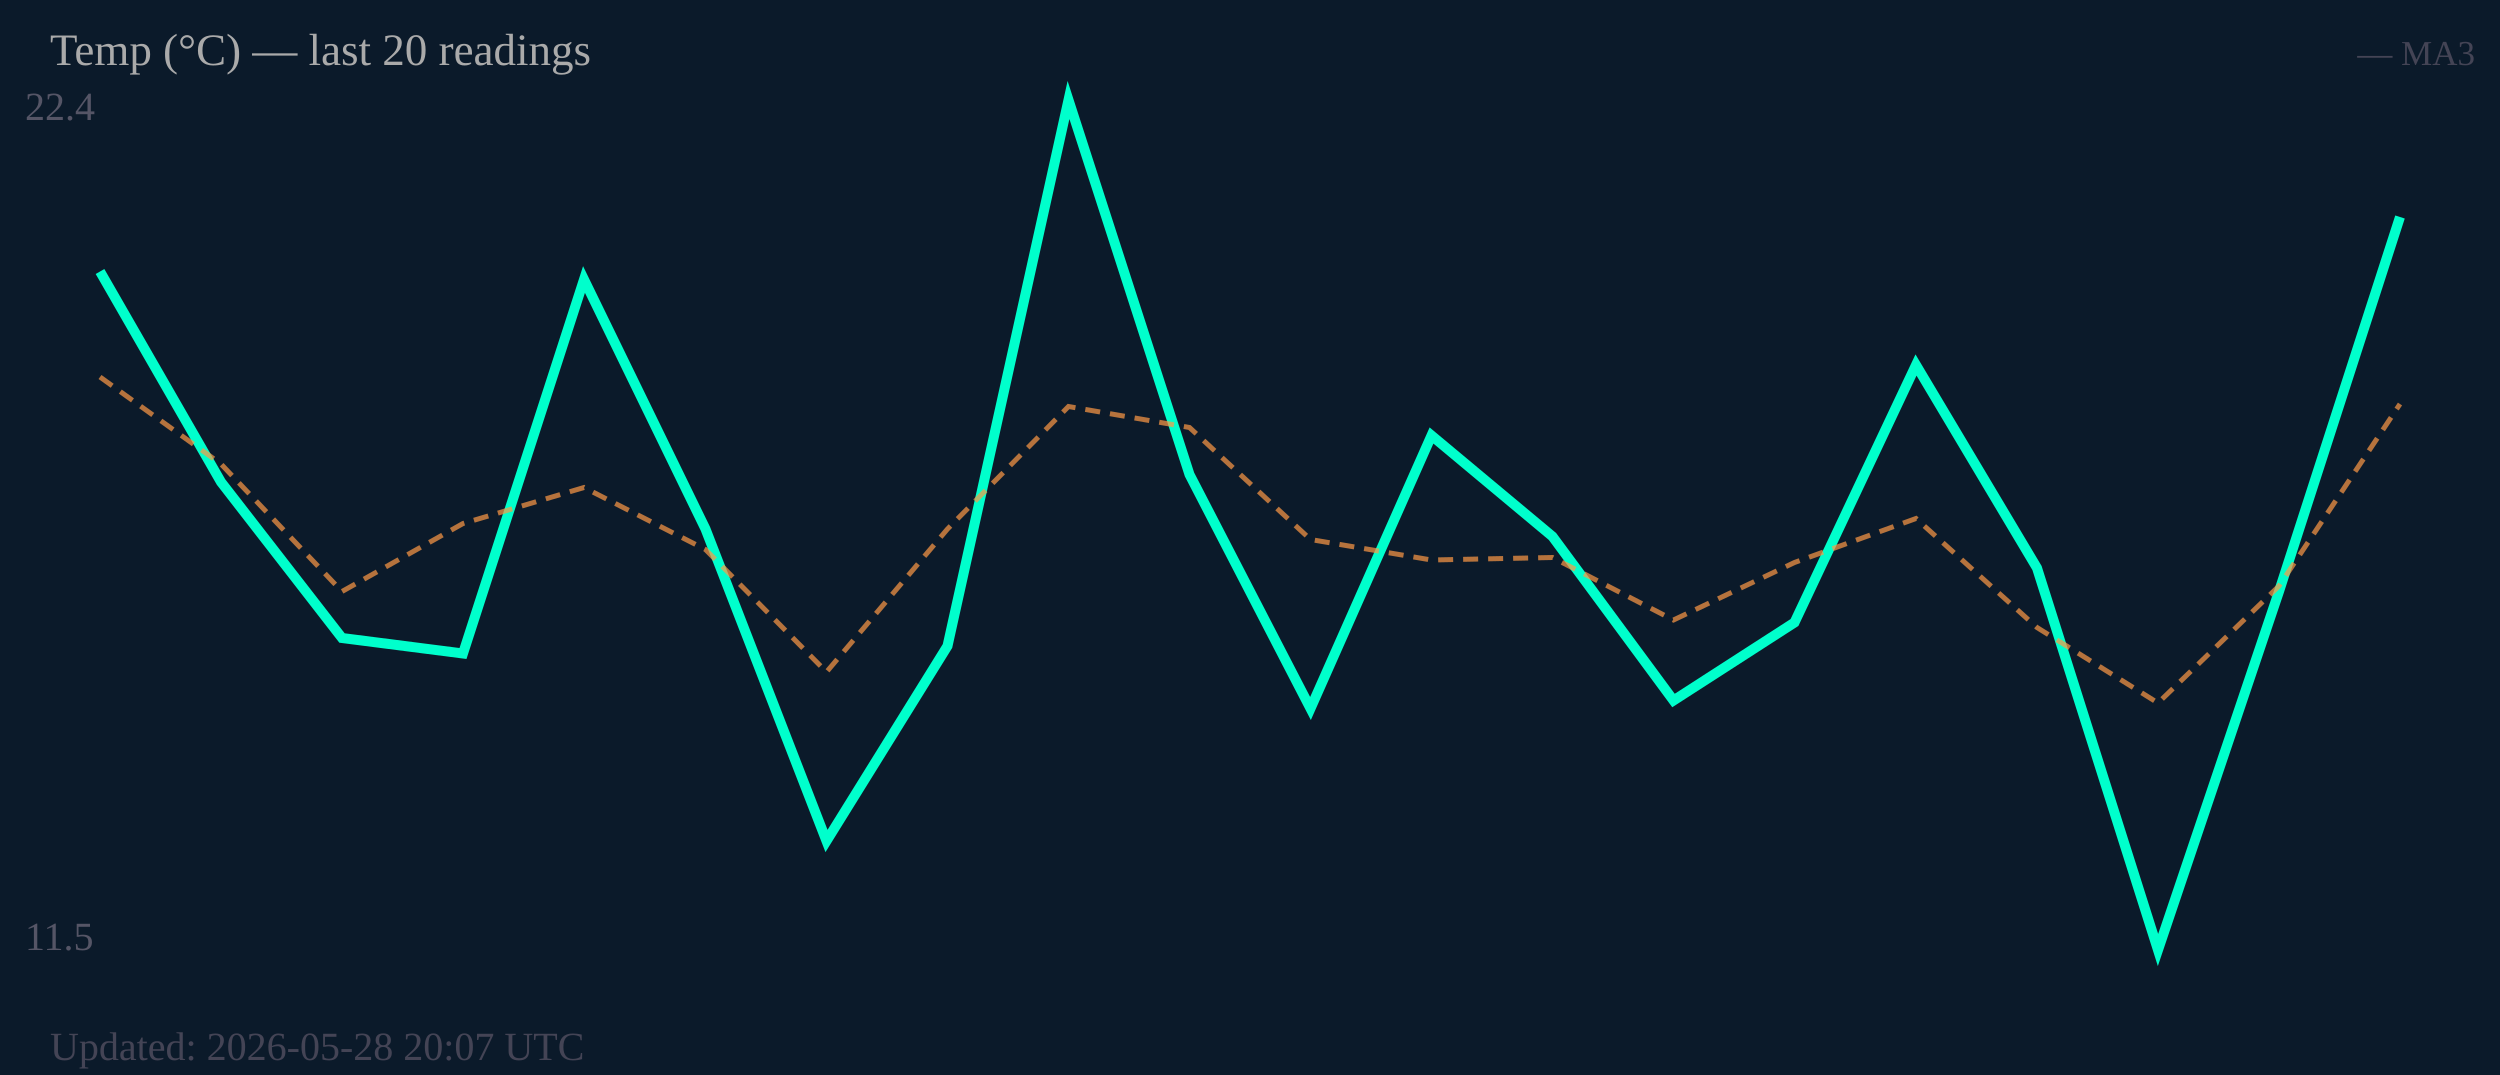
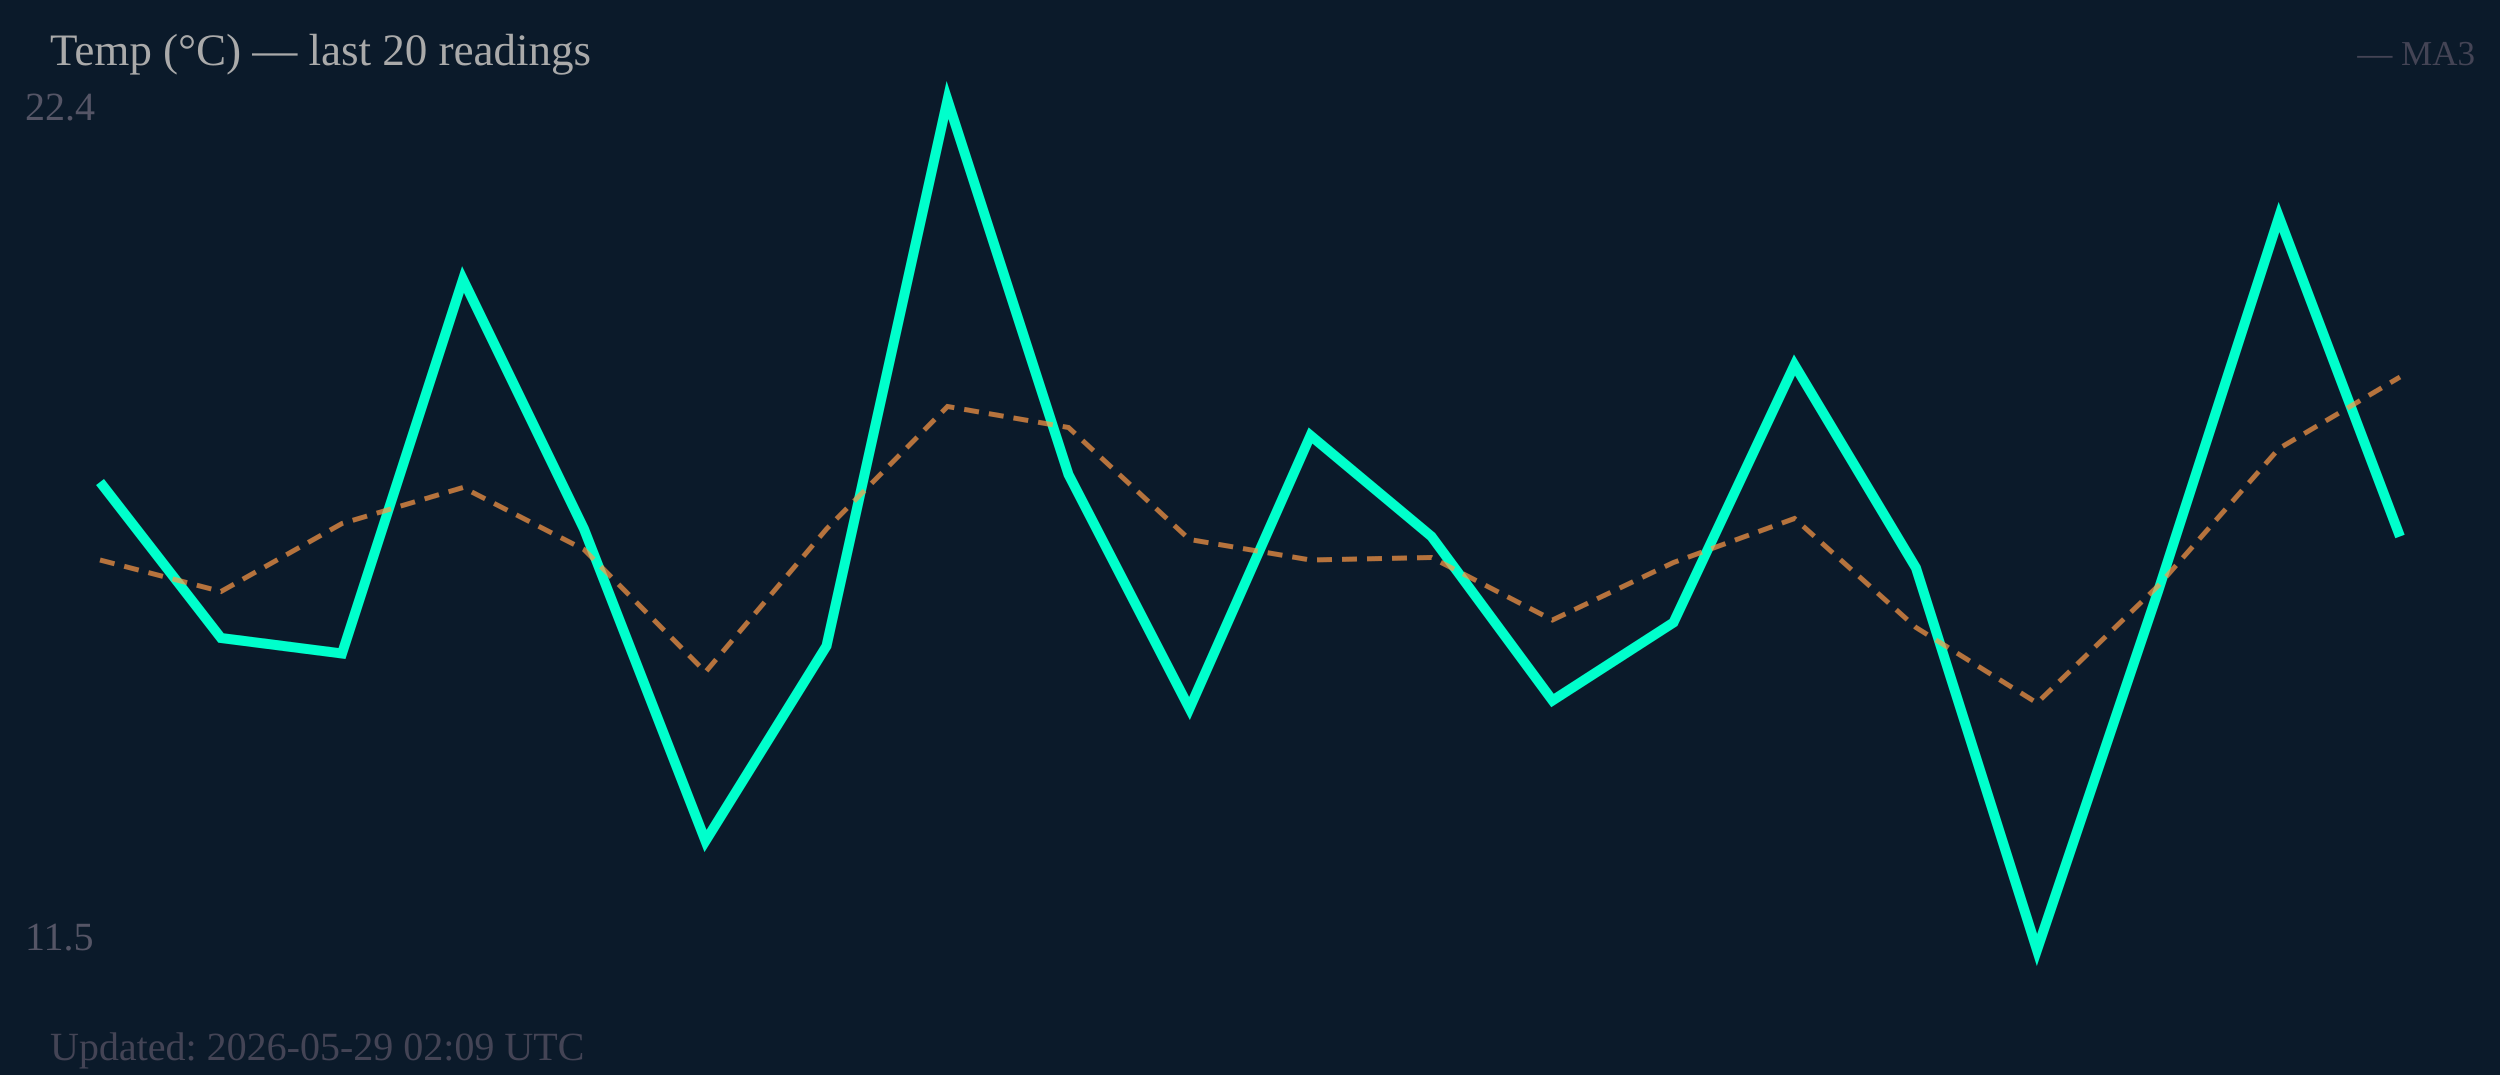
<svg xmlns="http://www.w3.org/2000/svg" width="500" height="215" viewBox="0 0 500 215">
  <rect width="500" height="215" fill="#0b1a2a" />
  <text x="5" y="24" font-size="8" fill="#556">22.4</text>
  <text x="5" y="190" font-size="8" fill="#556">11.5</text>
-   <polyline fill="none" stroke="#00ffcc" stroke-width="2" points="20.0,54.3 44.2,96.4 68.4,127.6 92.6,130.7 116.8,55.9 141.1,105.8 165.3,168.2 189.5,129.2 213.7,20.0 237.9,94.9 262.1,141.7 286.3,87.1 310.5,107.3 334.7,140.1 358.9,124.5 383.2,73.0 407.4,113.6 431.6,190.0 455.8,118.3 480.0,43.4" />
-   <polyline fill="none" stroke="#ff9944" stroke-width="1" stroke-dasharray="3,2" opacity="0.7" points="20.0,75.4 44.2,92.8 68.4,118.3 92.6,104.7 116.8,97.5 141.1,109.9 165.3,134.4 189.5,105.8 213.7,81.3 237.9,85.5 262.1,107.9 286.3,112.0 310.5,111.5 334.7,124.0 358.9,112.5 383.2,103.7 407.4,125.5 431.6,140.6 455.8,117.2 480.0,80.8" />
+   <polyline fill="none" stroke="#00ffcc" stroke-width="2" points="20.0,96.4 44.2,127.6 68.4,130.7 92.6,55.9 116.8,105.8 141.1,168.2 165.3,129.2 189.5,20.0 213.7,94.9 237.9,141.7 262.1,87.1 286.3,107.3 310.5,140.1 334.7,124.5 358.9,73.0 383.2,113.6 407.4,190.0 431.6,118.3 455.8,43.4 480.0,107.3" />
+   <polyline fill="none" stroke="#ff9944" stroke-width="1" stroke-dasharray="3,2" opacity="0.7" points="20.0,112.0 44.2,118.3 68.4,104.7 92.6,97.5 116.8,109.9 141.1,134.4 165.3,105.8 189.5,81.3 213.7,85.5 237.9,107.9 262.1,112.0 286.3,111.5 310.5,124.0 334.7,112.5 358.9,103.7 383.2,125.5 407.4,140.6 431.6,117.2 455.8,89.7 480.0,75.4" />
  <text x="10" y="13" font-size="9" fill="#aaa">Temp (°C) — last 20 readings</text>
  <text x="495" y="13" font-size="7" fill="#445" text-anchor="end">— MA3</text>
-   <text x="10" y="212" font-size="8" fill="#445">Updated: 2026-05-28 20:07 UTC</text>
+   <text x="10" y="212" font-size="8" fill="#445">Updated: 2026-05-29 02:09 UTC</text>
</svg>
